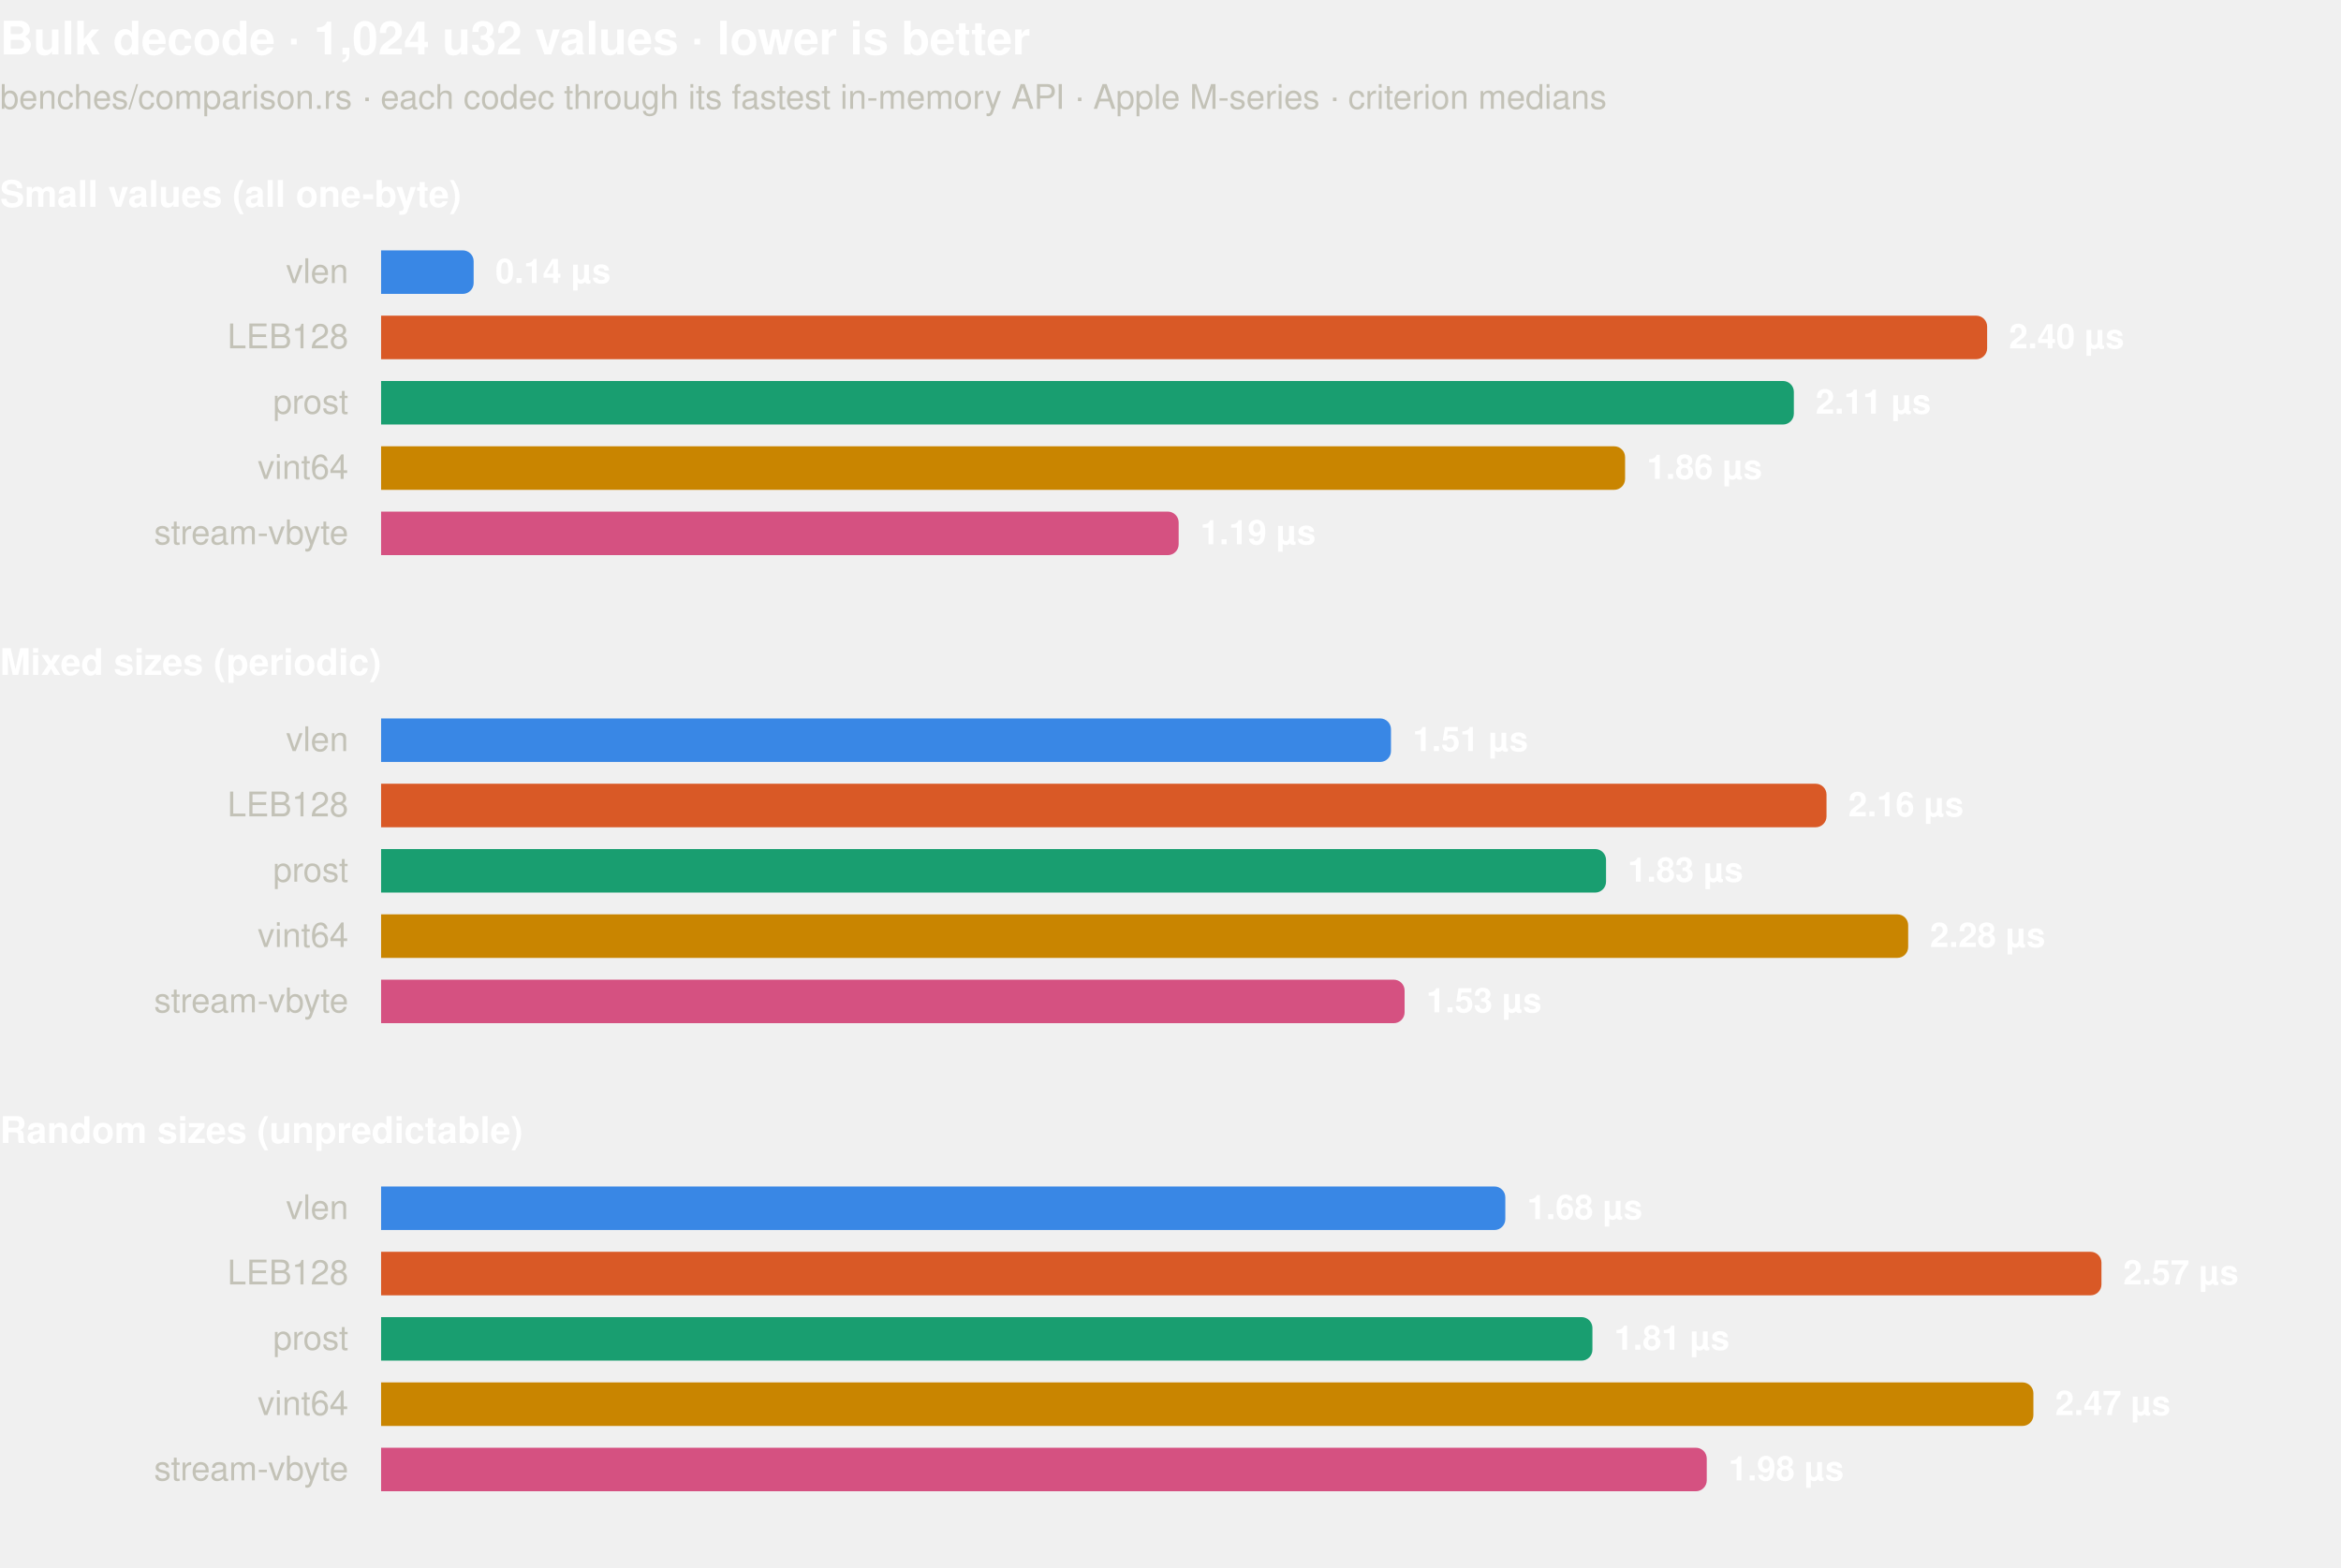
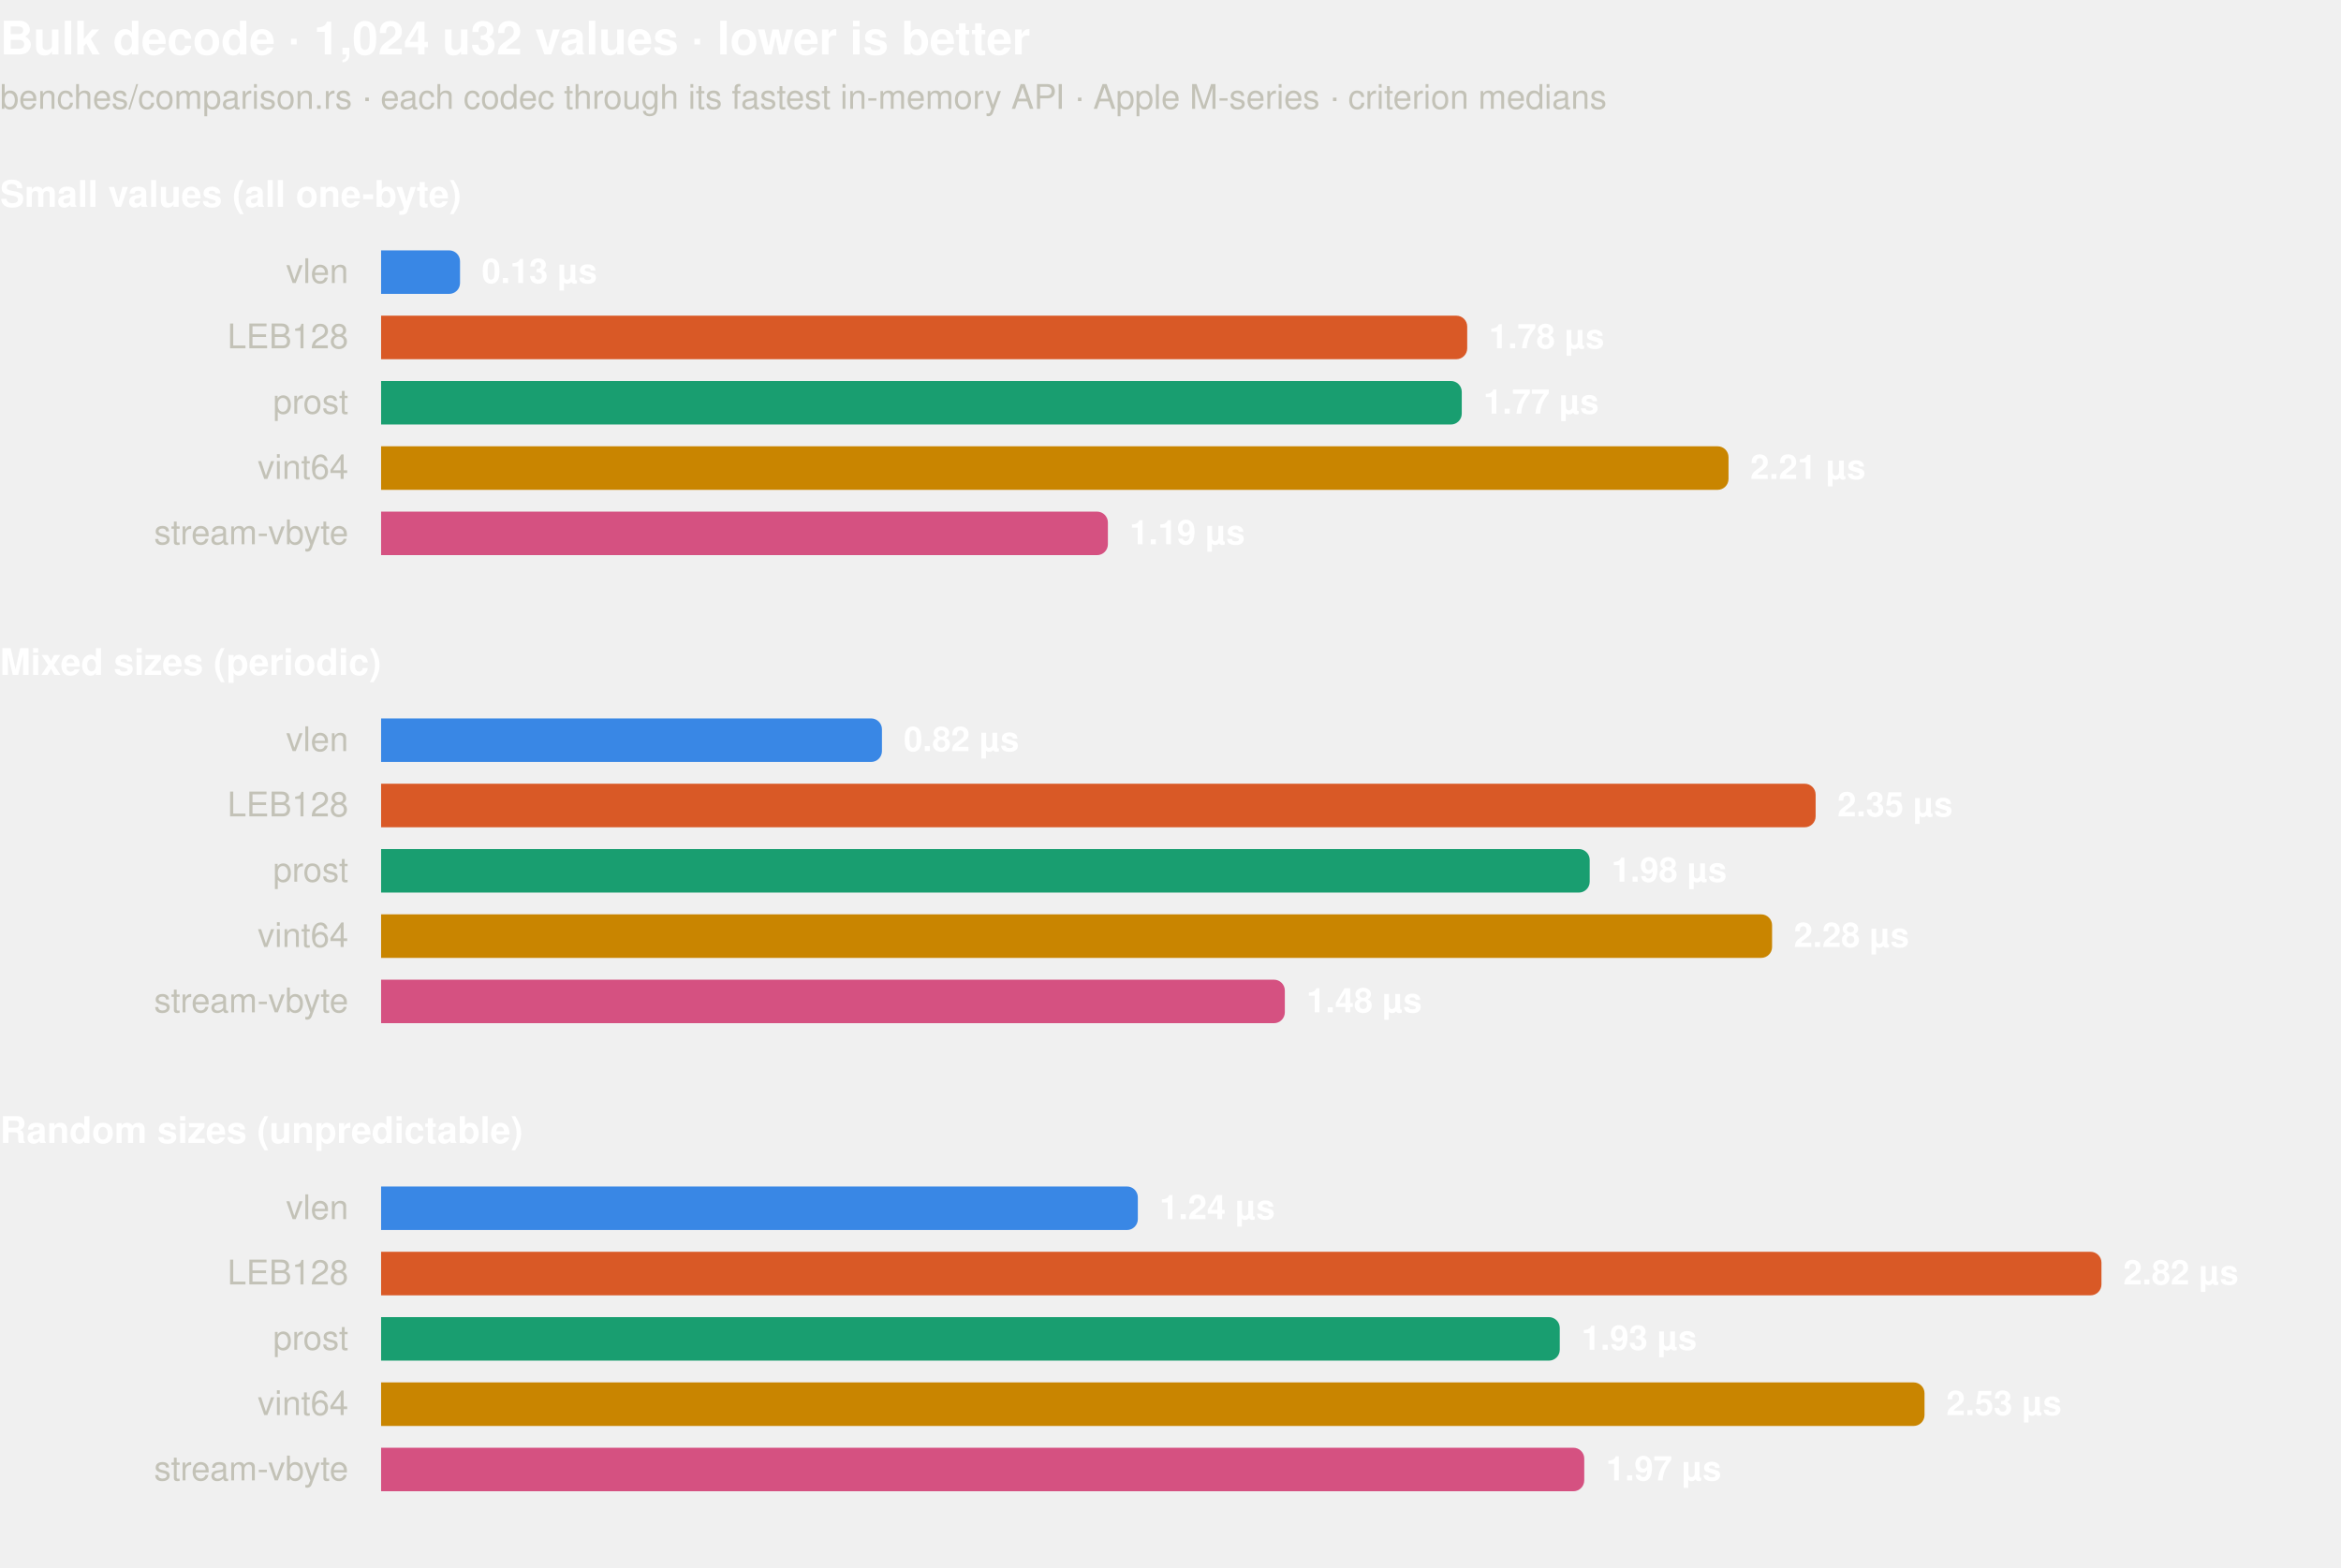
<svg xmlns="http://www.w3.org/2000/svg" width="860" height="576" viewBox="0 0 860 576" role="img" aria-label="Bulk decode benchmark: vlen versus LEB128, prost, vint64, and stream-vbyte across three value distributions">
  <style>text{font-family:-apple-system, 'Segoe UI', Helvetica, Arial, sans-serif;}.t1{fill:#ffffff;}.t2{fill:#c3c2b7;}</style>
  <text x="0" y="20" class="t1" font-size="17" font-weight="600">Bulk decode · 1,024 u32 values · lower is better</text>
  <text x="0" y="40" class="t2" font-size="12.5">benches/comparison.rs · each codec through its fastest in-memory API · Apple M-series · criterion medians</text>
  <text x="0" y="76" class="t1" font-size="13.5" font-weight="600">Small values (all one-byte)</text>
  <text x="128" y="104.0" class="t2" font-size="12.5" text-anchor="end">vlen</text>
-   <path d="M140,92.0 h30 a4,4 0 0 1 4,4 v8 a4,4 0 0 1 -4,4 h-30 z" fill="#3987e5" />
-   <text x="182" y="104.0" class="t1" font-size="12.5" font-weight="600">0.14 µs</text>
+   <path d="M140,92.0 h25 a4,4 0 0 1 4,4 v8 a4,4 0 0 1 -4,4 h-25 z" fill="#3987e5" />
+   <text x="177" y="104.0" class="t1" font-size="12.5" font-weight="600">0.13 µs</text>
  <text x="128" y="128.0" class="t2" font-size="12.5" text-anchor="end">LEB128</text>
-   <path d="M140,116.0 h586 a4,4 0 0 1 4,4 v8 a4,4 0 0 1 -4,4 h-586 z" fill="#d95926" />
-   <text x="738" y="128.0" class="t1" font-size="12.5" font-weight="600">2.40 µs</text>
+   <path d="M140,116.0 h395 a4,4 0 0 1 4,4 v8 a4,4 0 0 1 -4,4 h-395 z" fill="#d95926" />
+   <text x="547" y="128.0" class="t1" font-size="12.5" font-weight="600">1.78 µs</text>
  <text x="128" y="152.0" class="t2" font-size="12.5" text-anchor="end">prost</text>
-   <path d="M140,140.0 h515 a4,4 0 0 1 4,4 v8 a4,4 0 0 1 -4,4 h-515 z" fill="#199e70" />
-   <text x="667" y="152.0" class="t1" font-size="12.5" font-weight="600">2.11 µs</text>
+   <path d="M140,140.0 h393 a4,4 0 0 1 4,4 v8 a4,4 0 0 1 -4,4 h-393 z" fill="#199e70" />
+   <text x="545" y="152.0" class="t1" font-size="12.5" font-weight="600">1.77 µs</text>
  <text x="128" y="176.0" class="t2" font-size="12.5" text-anchor="end">vint64</text>
-   <path d="M140,164.0 h453 a4,4 0 0 1 4,4 v8 a4,4 0 0 1 -4,4 h-453 z" fill="#c98500" />
-   <text x="605" y="176.0" class="t1" font-size="12.5" font-weight="600">1.86 µs</text>
+   <path d="M140,164.0 h491 a4,4 0 0 1 4,4 v8 a4,4 0 0 1 -4,4 h-491 z" fill="#c98500" />
+   <text x="643" y="176.0" class="t1" font-size="12.5" font-weight="600">2.21 µs</text>
  <text x="128" y="200.0" class="t2" font-size="12.5" text-anchor="end">stream-vbyte</text>
-   <path d="M140,188.0 h289 a4,4 0 0 1 4,4 v8 a4,4 0 0 1 -4,4 h-289 z" fill="#d55181" />
-   <text x="441" y="200.0" class="t1" font-size="12.5" font-weight="600">1.19 µs</text>
+   <path d="M140,188.0 h263 a4,4 0 0 1 4,4 v8 a4,4 0 0 1 -4,4 h-263 z" fill="#d55181" />
+   <text x="415" y="200.0" class="t1" font-size="12.5" font-weight="600">1.19 µs</text>
  <text x="0" y="248" class="t1" font-size="13.5" font-weight="600">Mixed sizes (periodic)</text>
  <text x="128" y="276.0" class="t2" font-size="12.5" text-anchor="end">vlen</text>
-   <path d="M140,264.0 h367 a4,4 0 0 1 4,4 v8 a4,4 0 0 1 -4,4 h-367 z" fill="#3987e5" />
-   <text x="519" y="276.0" class="t1" font-size="12.5" font-weight="600">1.51 µs</text>
+   <path d="M140,264.0 h180 a4,4 0 0 1 4,4 v8 a4,4 0 0 1 -4,4 h-180 z" fill="#3987e5" />
+   <text x="332" y="276.0" class="t1" font-size="12.5" font-weight="600">0.82 µs</text>
  <text x="128" y="300.0" class="t2" font-size="12.5" text-anchor="end">LEB128</text>
-   <path d="M140,288.0 h527 a4,4 0 0 1 4,4 v8 a4,4 0 0 1 -4,4 h-527 z" fill="#d95926" />
-   <text x="679" y="300.0" class="t1" font-size="12.5" font-weight="600">2.16 µs</text>
+   <path d="M140,288.0 h523 a4,4 0 0 1 4,4 v8 a4,4 0 0 1 -4,4 h-523 z" fill="#d95926" />
+   <text x="675" y="300.0" class="t1" font-size="12.5" font-weight="600">2.35 µs</text>
  <text x="128" y="324.0" class="t2" font-size="12.5" text-anchor="end">prost</text>
-   <path d="M140,312.0 h446 a4,4 0 0 1 4,4 v8 a4,4 0 0 1 -4,4 h-446 z" fill="#199e70" />
-   <text x="598" y="324.0" class="t1" font-size="12.5" font-weight="600">1.83 µs</text>
+   <path d="M140,312.0 h440 a4,4 0 0 1 4,4 v8 a4,4 0 0 1 -4,4 h-440 z" fill="#199e70" />
+   <text x="592" y="324.0" class="t1" font-size="12.5" font-weight="600">1.98 µs</text>
  <text x="128" y="348.0" class="t2" font-size="12.5" text-anchor="end">vint64</text>
-   <path d="M140,336.0 h557 a4,4 0 0 1 4,4 v8 a4,4 0 0 1 -4,4 h-557 z" fill="#c98500" />
-   <text x="709" y="348.0" class="t1" font-size="12.5" font-weight="600">2.28 µs</text>
+   <path d="M140,336.0 h507 a4,4 0 0 1 4,4 v8 a4,4 0 0 1 -4,4 h-507 z" fill="#c98500" />
+   <text x="659" y="348.0" class="t1" font-size="12.5" font-weight="600">2.28 µs</text>
  <text x="128" y="372.0" class="t2" font-size="12.5" text-anchor="end">stream-vbyte</text>
-   <path d="M140,360.0 h372 a4,4 0 0 1 4,4 v8 a4,4 0 0 1 -4,4 h-372 z" fill="#d55181" />
-   <text x="524" y="372.0" class="t1" font-size="12.5" font-weight="600">1.53 µs</text>
+   <path d="M140,360.0 h328 a4,4 0 0 1 4,4 v8 a4,4 0 0 1 -4,4 h-328 z" fill="#d55181" />
+   <text x="480" y="372.0" class="t1" font-size="12.5" font-weight="600">1.48 µs</text>
  <text x="0" y="420" class="t1" font-size="13.5" font-weight="600">Random sizes (unpredictable)</text>
  <text x="128" y="448.0" class="t2" font-size="12.5" text-anchor="end">vlen</text>
-   <path d="M140,436.0 h409 a4,4 0 0 1 4,4 v8 a4,4 0 0 1 -4,4 h-409 z" fill="#3987e5" />
-   <text x="561" y="448.0" class="t1" font-size="12.5" font-weight="600">1.68 µs</text>
+   <path d="M140,436.0 h274 a4,4 0 0 1 4,4 v8 a4,4 0 0 1 -4,4 h-274 z" fill="#3987e5" />
+   <text x="426" y="448.0" class="t1" font-size="12.5" font-weight="600">1.24 µs</text>
  <text x="128" y="472.0" class="t2" font-size="12.5" text-anchor="end">LEB128</text>
  <path d="M140,460.0 h628 a4,4 0 0 1 4,4 v8 a4,4 0 0 1 -4,4 h-628 z" fill="#d95926" />
-   <text x="780" y="472.0" class="t1" font-size="12.5" font-weight="600">2.57 µs</text>
+   <text x="780" y="472.0" class="t1" font-size="12.5" font-weight="600">2.82 µs</text>
  <text x="128" y="496.0" class="t2" font-size="12.5" text-anchor="end">prost</text>
-   <path d="M140,484.0 h441 a4,4 0 0 1 4,4 v8 a4,4 0 0 1 -4,4 h-441 z" fill="#199e70" />
-   <text x="593" y="496.0" class="t1" font-size="12.5" font-weight="600">1.81 µs</text>
+   <path d="M140,484.0 h429 a4,4 0 0 1 4,4 v8 a4,4 0 0 1 -4,4 h-429 z" fill="#199e70" />
+   <text x="581" y="496.0" class="t1" font-size="12.5" font-weight="600">1.93 µs</text>
  <text x="128" y="520.0" class="t2" font-size="12.5" text-anchor="end">vint64</text>
-   <path d="M140,508.0 h603 a4,4 0 0 1 4,4 v8 a4,4 0 0 1 -4,4 h-603 z" fill="#c98500" />
-   <text x="755" y="520.0" class="t1" font-size="12.5" font-weight="600">2.47 µs</text>
+   <path d="M140,508.0 h563 a4,4 0 0 1 4,4 v8 a4,4 0 0 1 -4,4 h-563 z" fill="#c98500" />
+   <text x="715" y="520.0" class="t1" font-size="12.5" font-weight="600">2.53 µs</text>
  <text x="128" y="544.0" class="t2" font-size="12.5" text-anchor="end">stream-vbyte</text>
-   <path d="M140,532.0 h483 a4,4 0 0 1 4,4 v8 a4,4 0 0 1 -4,4 h-483 z" fill="#d55181" />
-   <text x="635" y="544.0" class="t1" font-size="12.5" font-weight="600">1.98 µs</text>
+   <path d="M140,532.0 h438 a4,4 0 0 1 4,4 v8 a4,4 0 0 1 -4,4 h-438 z" fill="#d55181" />
+   <text x="590" y="544.0" class="t1" font-size="12.5" font-weight="600">1.97 µs</text>
</svg>
